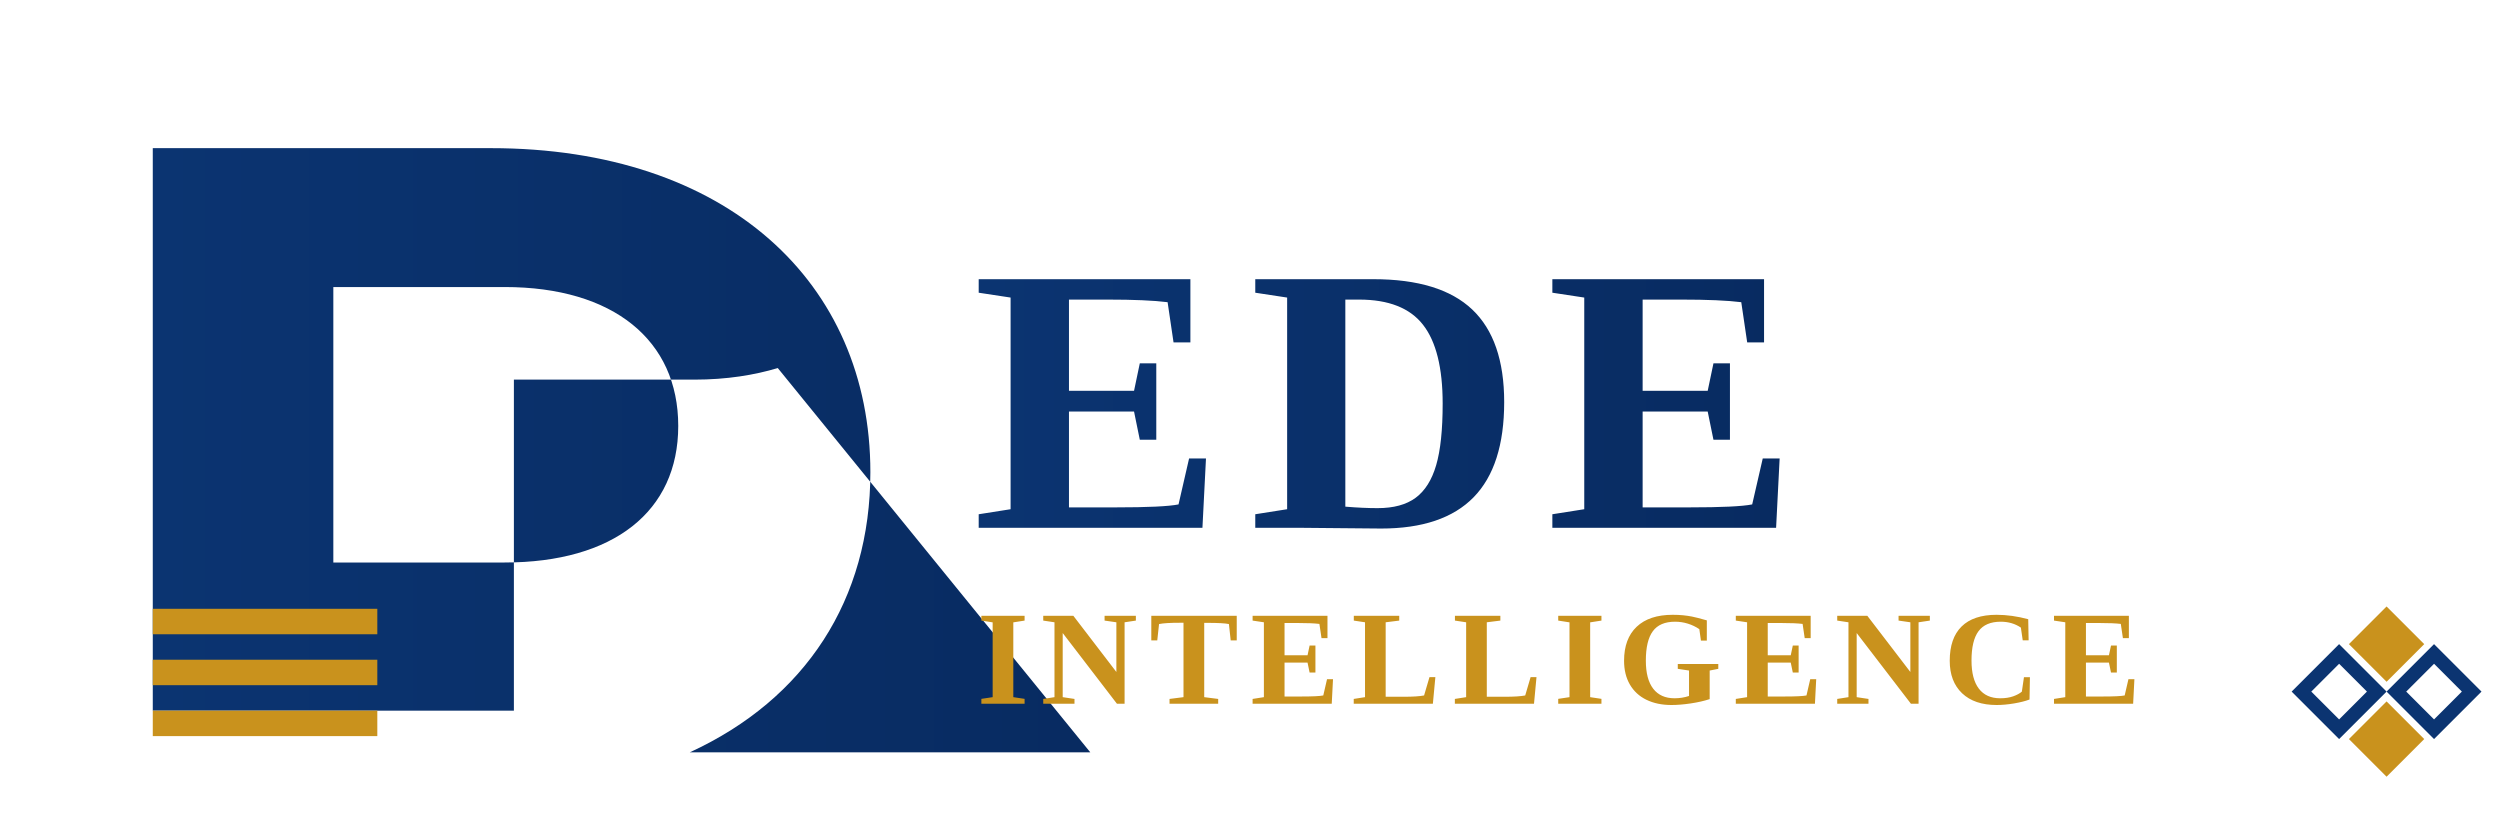
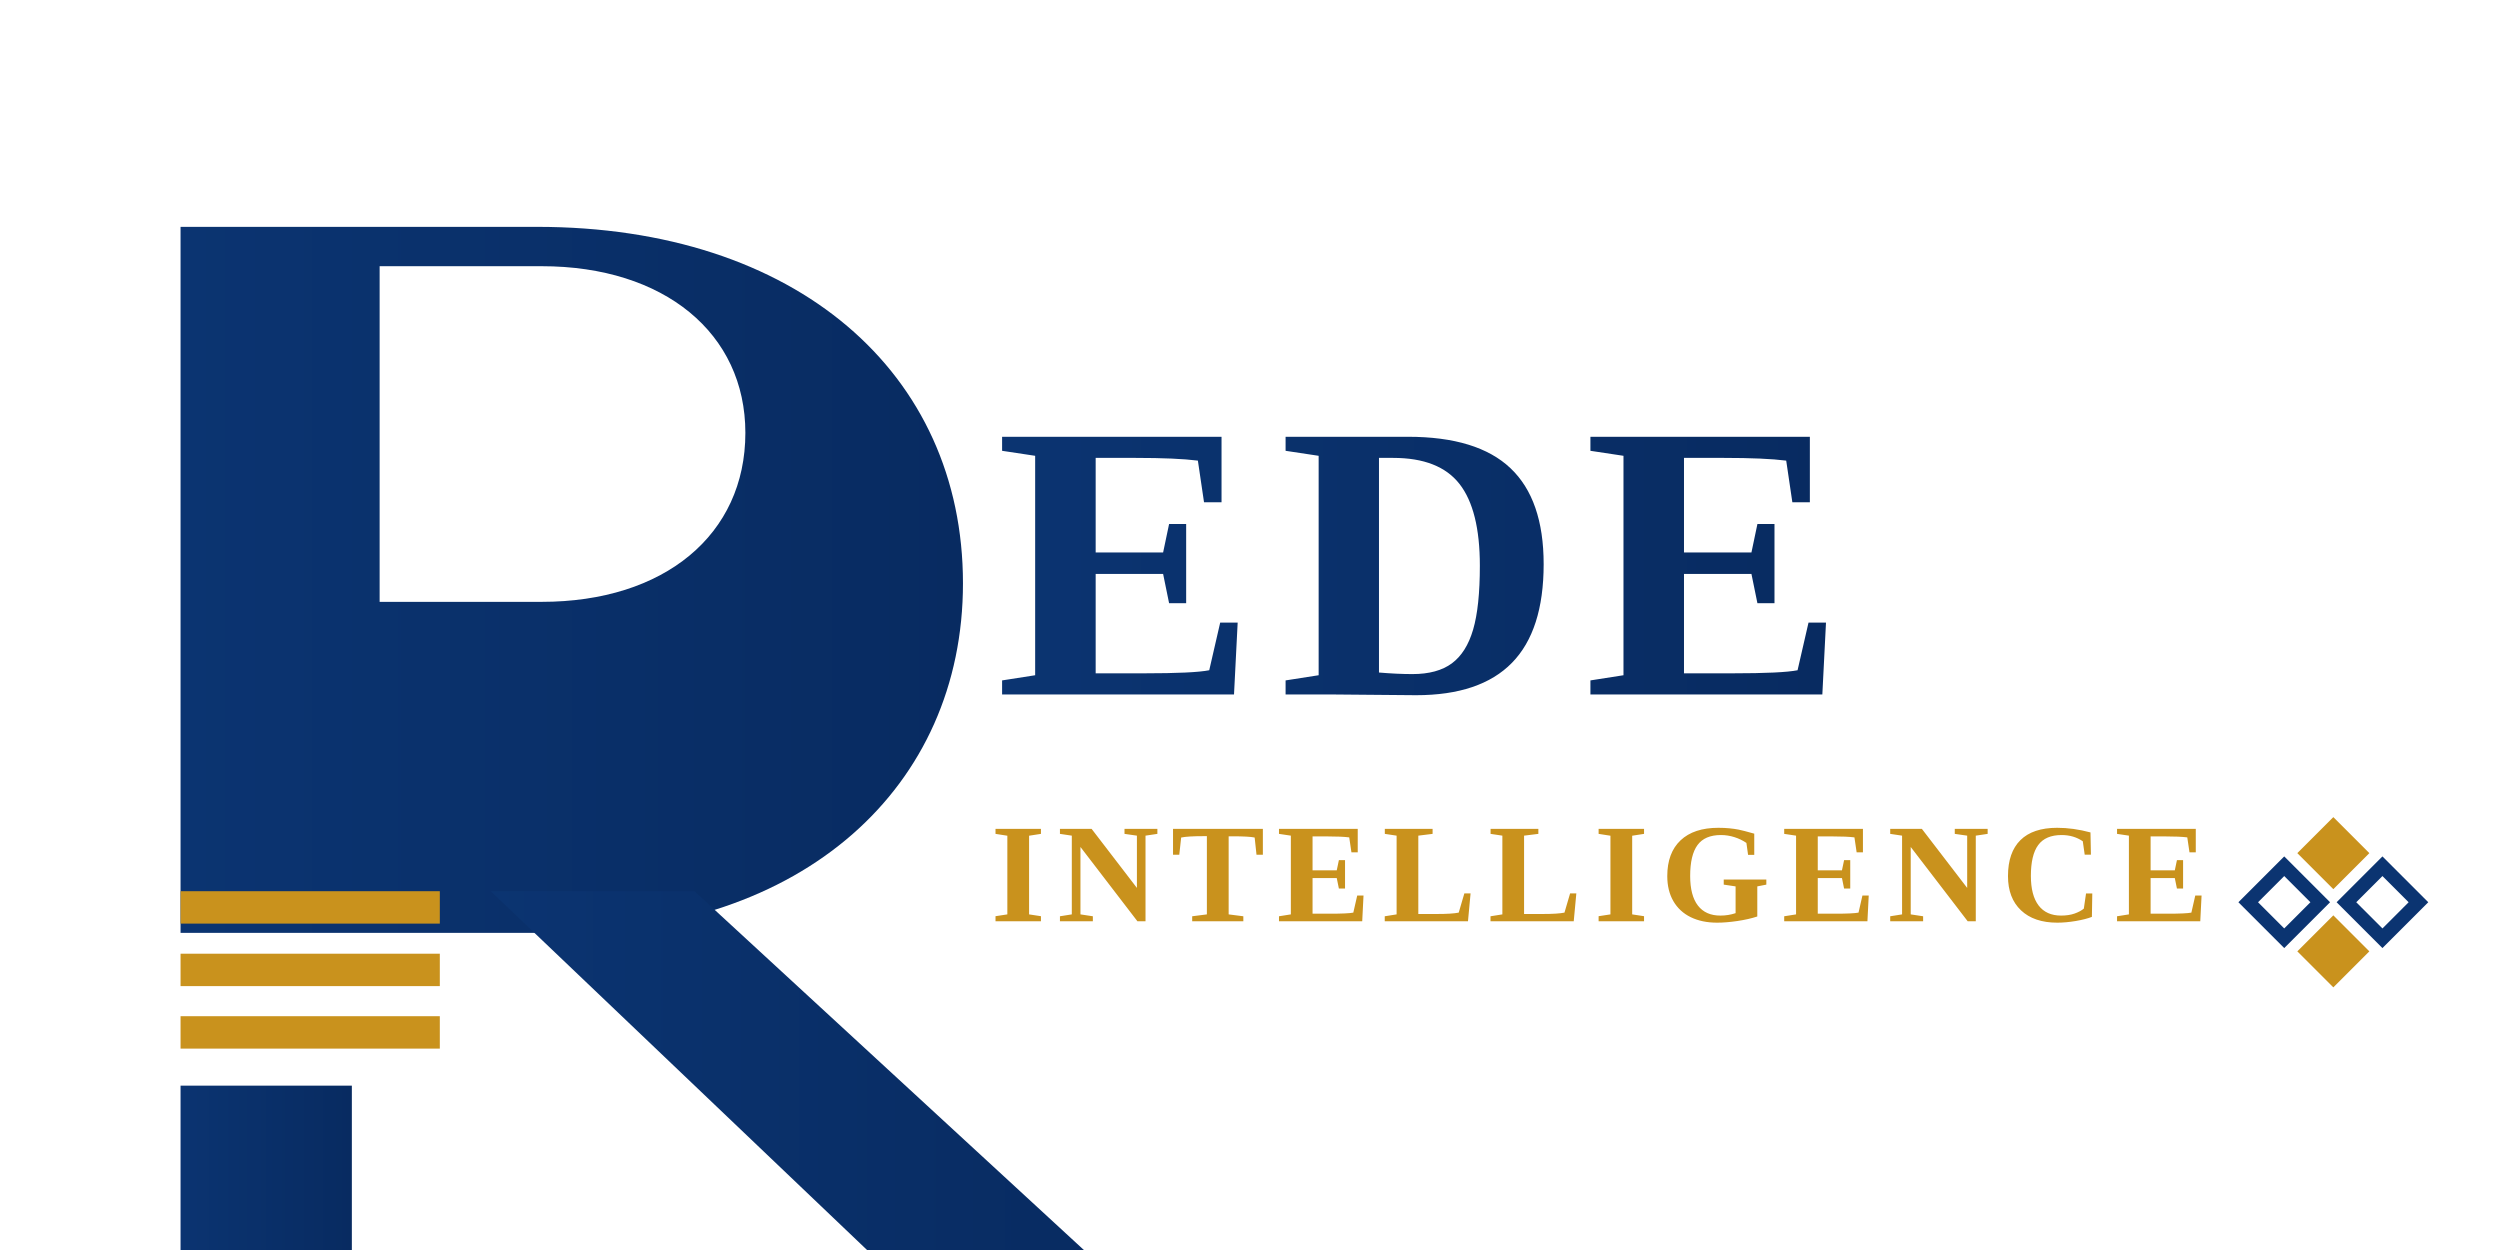
- <svg xmlns="http://www.w3.org/2000/svg" viewBox="0 0 1080 360" role="img" aria-labelledby="title desc">
+ <svg xmlns="http://www.w3.org/2000/svg" viewBox="0 0 1080 540" role="img" aria-labelledby="title desc">
  <defs>
-     <linearGradient id="blue" x1="0" x2="1">
+     <linearGradient id="redeBlue" x1="0" x2="1">
      <stop offset="0" stop-color="#0b3471" />
      <stop offset="1" stop-color="#082b61" />
    </linearGradient>
  </defs>
-   <g transform="translate(24 18)">
-     <path d="M42 46h146c102 0 164 58 164 140 0 55-28 98-78 121l93 0 80 0-135-166c-10 3-22 5-36 5h-78V289H42V46Zm78 60v119h74c47 0 75-22 75-59s-28-60-75-60h-74Z" fill="url(#blue)" />
-     <rect x="42" y="245" width="97" height="11" fill="#c9921d" />
-     <rect x="42" y="267" width="97" height="11" fill="#c9921d" />
-     <rect x="42" y="289" width="97" height="11" fill="#c9921d" />
-     <rect x="42" y="322" width="55" height="0" fill="#0b3471" />
-     <text x="396" y="210" fill="url(#blue)" font-family="Georgia, 'Times New Roman', serif" font-size="164" font-weight="700" letter-spacing="10">EDE</text>
-     <text x="398" y="286" fill="#c9921d" font-family="Georgia, 'Times New Roman', serif" font-size="58" font-weight="600" letter-spacing="5">INTELLIGENCE</text>
-     <g transform="translate(1007 244) rotate(45)">
-       <rect x="0" y="0" width="23" height="23" fill="#c9921d" />
-       <rect x="29" y="0" width="23" height="23" fill="none" stroke="#0b3471" stroke-width="6" />
-       <rect x="0" y="29" width="23" height="23" fill="none" stroke="#0b3471" stroke-width="6" />
-       <rect x="29" y="29" width="23" height="23" fill="#c9921d" />
-     </g>
+   <g transform="translate(38 34)">
+     <path fill="url(#redeBlue)" d="M40 64h154c112 0 184 63 184 154 0 88-69 151-176 151h-76V226h70c53 0 88-29 88-73 0-43-35-72-88-72H126v288H40V64Z" />
+     <rect x="40" y="351" width="112" height="14" fill="#c9921d" />
+     <rect x="40" y="378" width="112" height="14" fill="#c9921d" />
+     <rect x="40" y="405" width="112" height="14" fill="#c9921d" />
+     <rect x="40" y="435" width="74" height="80" fill="url(#redeBlue)" />
+     <path d="M174 351h88l178 164h-94L174 351Z" fill="url(#redeBlue)" />
+   </g>
+   <text x="430" y="300" fill="url(#redeBlue)" font-family="Georgia, 'Times New Roman', serif" font-size="170" font-weight="700" letter-spacing="9">EDE</text>
+   <text x="428" y="398" fill="#c9921d" font-family="Georgia, 'Times New Roman', serif" font-size="61" font-weight="600" letter-spacing="5">INTELLIGENCE</text>
+   <g transform="translate(1008 353) rotate(45)">
+     <rect x="0" y="0" width="22" height="22" fill="#c9921d" />
+     <rect x="30" y="0" width="22" height="22" fill="none" stroke="#0b3471" stroke-width="6" />
+     <rect x="0" y="30" width="22" height="22" fill="none" stroke="#0b3471" stroke-width="6" />
+     <rect x="30" y="30" width="22" height="22" fill="#c9921d" />
  </g>
</svg>
